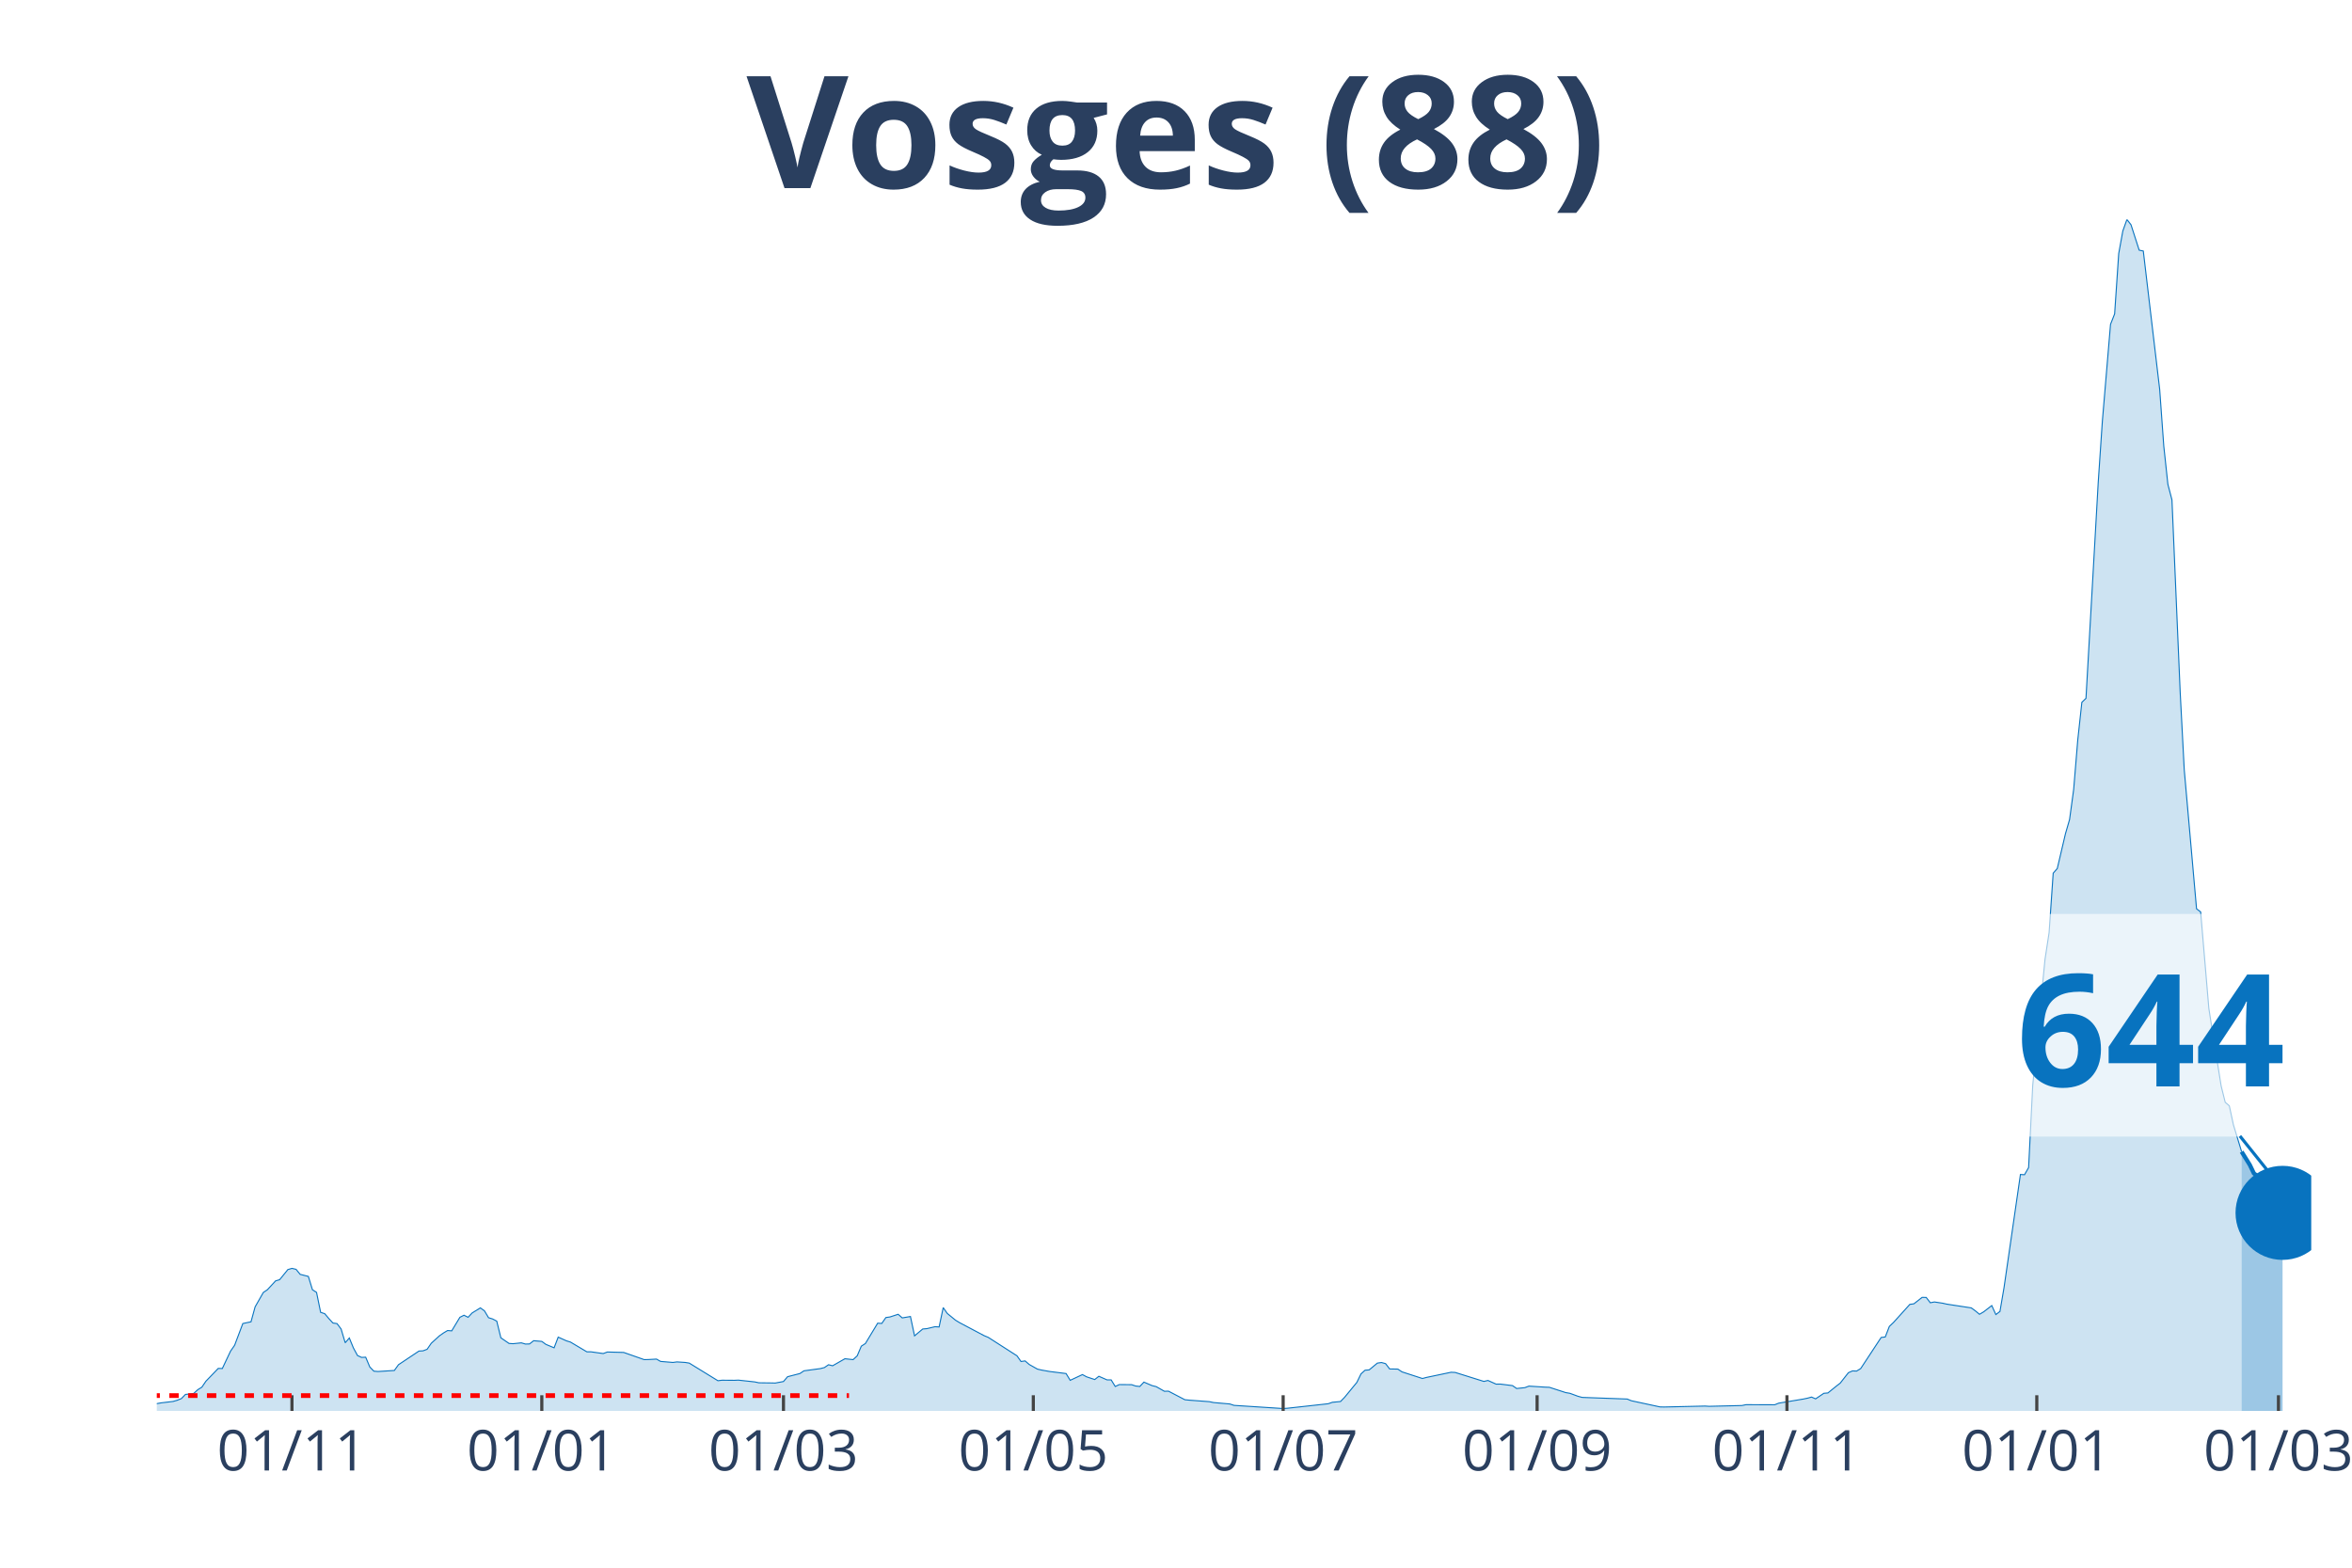
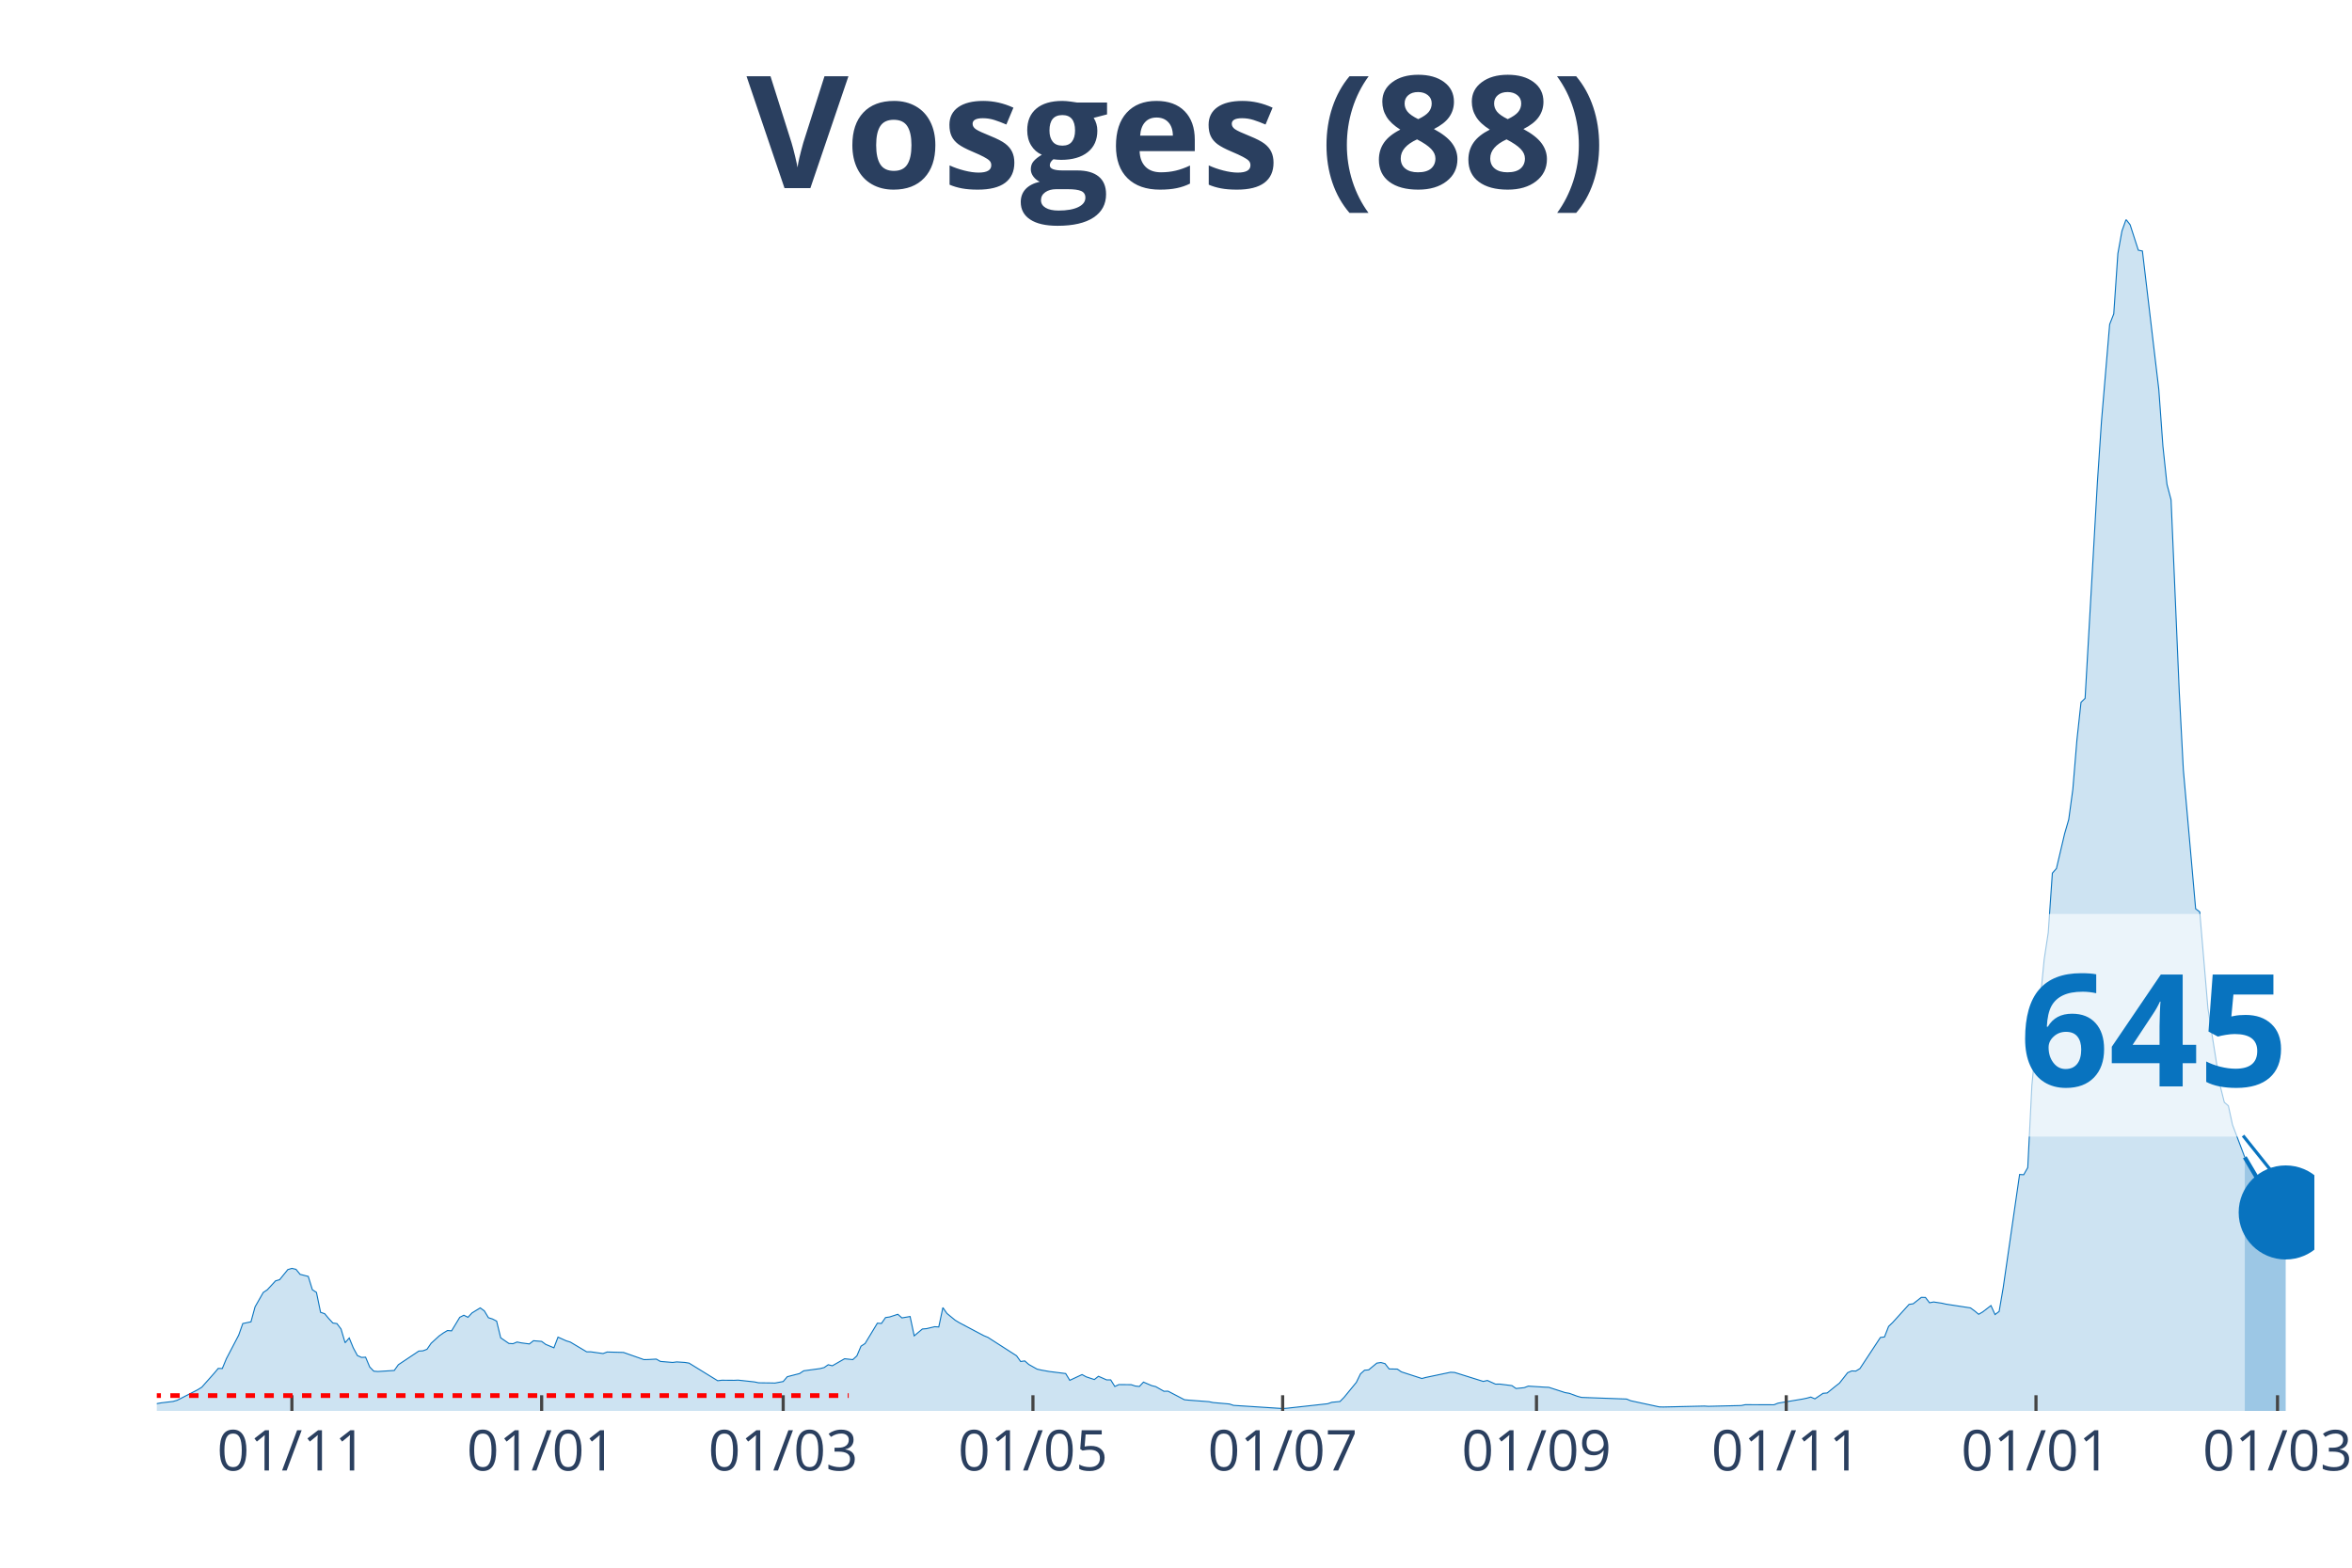
<svg xmlns="http://www.w3.org/2000/svg" class="main-svg" width="1125" height="750" style="" viewBox="0 0 750 500">
  <rect x="0" y="0" width="750" height="500" style="fill: rgb(0, 0, 0); fill-opacity: 0;" />
-   <defs id="defs-211e3d">
+   <defs id="defs-e9e747">
    <g class="clips">
-       <clipPath id="clip211e3dxyplot" class="plotclip">
-         <rect width="687" height="380" />
+       <clipPath id="clipe9e747xyplot" class="plotclip">
+         <rect width="688" height="380" />
      </clipPath>
-       <clipPath class="axesclip" id="clip211e3dx">
-         <rect x="50" y="0" width="687" height="500" />
+       <clipPath class="axesclip" id="clipe9e747x">
+         <rect x="50" y="0" width="688" height="500" />
      </clipPath>
-       <clipPath class="axesclip" id="clip211e3dy">
+       <clipPath class="axesclip" id="clipe9e747y">
        <rect x="0" y="70" width="750" height="380" />
      </clipPath>
-       <clipPath class="axesclip" id="clip211e3dxy">
-         <rect x="50" y="70" width="687" height="380" />
+       <clipPath class="axesclip" id="clipe9e747xy">
+         <rect x="50" y="70" width="688" height="380" />
      </clipPath>
    </g>
    <g class="gradients" />
  </defs>
  <g class="bglayer">
-     <rect class="bg" x="50" y="70" width="687" height="380" style="fill: rgb(0, 0, 0); fill-opacity: 0; stroke-width: 0;" />
+     <rect class="bg" x="50" y="70" width="688" height="380" style="fill: rgb(0, 0, 0); fill-opacity: 0; stroke-width: 0;" />
  </g>
  <g class="layer-below">
    <g class="imagelayer" />
    <g class="shapelayer" />
  </g>
  <g class="cartesianlayer">
    <g class="subplot xy">
      <g class="layer-subplot">
        <g class="shapelayer" />
        <g class="imagelayer" />
      </g>
      <g class="gridlayer">
        <g class="x">
-           <path class="xgrid crisp" transform="translate(93.1,0)" d="M0,70v380" style="stroke: rgb(255, 255, 255); stroke-opacity: 1; stroke-width: 1px;" />
-           <path class="xgrid crisp" transform="translate(172.77,0)" d="M0,70v380" style="stroke: rgb(255, 255, 255); stroke-opacity: 1; stroke-width: 1px;" />
-           <path class="xgrid crisp" transform="translate(249.83,0)" d="M0,70v380" style="stroke: rgb(255, 255, 255); stroke-opacity: 1; stroke-width: 1px;" />
-           <path class="xgrid crisp" transform="translate(329.5,0)" d="M0,70v380" style="stroke: rgb(255, 255, 255); stroke-opacity: 1; stroke-width: 1px;" />
-           <path class="xgrid crisp" transform="translate(409.17,0)" d="M0,70v380" style="stroke: rgb(255, 255, 255); stroke-opacity: 1; stroke-width: 1px;" />
-           <path class="xgrid crisp" transform="translate(490.15,0)" d="M0,70v380" style="stroke: rgb(255, 255, 255); stroke-opacity: 1; stroke-width: 1px;" />
-           <path class="xgrid crisp" transform="translate(569.82,0)" d="M0,70v380" style="stroke: rgb(255, 255, 255); stroke-opacity: 1; stroke-width: 1px;" />
-           <path class="xgrid crisp" transform="translate(649.49,0)" d="M0,70v380" style="stroke: rgb(255, 255, 255); stroke-opacity: 1; stroke-width: 1px;" />
-           <path class="xgrid crisp" transform="translate(726.55,0)" d="M0,70v380" style="stroke: rgb(255, 255, 255); stroke-opacity: 1; stroke-width: 1px;" />
+           <path class="xgrid crisp" transform="translate(93.08,0)" d="M0,70v380" style="stroke: rgb(255, 255, 255); stroke-opacity: 1; stroke-width: 1px;" />
+           <path class="xgrid crisp" transform="translate(172.72,0)" d="M0,70v380" style="stroke: rgb(255, 255, 255); stroke-opacity: 1; stroke-width: 1px;" />
+           <path class="xgrid crisp" transform="translate(249.74,0)" d="M0,70v380" style="stroke: rgb(255, 255, 255); stroke-opacity: 1; stroke-width: 1px;" />
+           <path class="xgrid crisp" transform="translate(329.38,0)" d="M0,70v380" style="stroke: rgb(255, 255, 255); stroke-opacity: 1; stroke-width: 1px;" />
+           <path class="xgrid crisp" transform="translate(409.01,0)" d="M0,70v380" style="stroke: rgb(255, 255, 255); stroke-opacity: 1; stroke-width: 1px;" />
+           <path class="xgrid crisp" transform="translate(489.95,0)" d="M0,70v380" style="stroke: rgb(255, 255, 255); stroke-opacity: 1; stroke-width: 1px;" />
+           <path class="xgrid crisp" transform="translate(569.59,0)" d="M0,70v380" style="stroke: rgb(255, 255, 255); stroke-opacity: 1; stroke-width: 1px;" />
+           <path class="xgrid crisp" transform="translate(649.23,0)" d="M0,70v380" style="stroke: rgb(255, 255, 255); stroke-opacity: 1; stroke-width: 1px;" />
+           <path class="xgrid crisp" transform="translate(726.25,0)" d="M0,70v380" style="stroke: rgb(255, 255, 255); stroke-opacity: 1; stroke-width: 1px;" />
        </g>
        <g class="y" />
      </g>
      <g class="zerolinelayer" />
      <path class="xlines-below" />
      <path class="ylines-below" />
      <g class="overlines-below" />
      <g class="xaxislayer-below" />
      <g class="yaxislayer-below" />
      <g class="overaxes-below" />
-       <g class="plot" transform="translate(50, 70)" clip-path="url('#clip211e3dxyplot')">
+       <g class="plot" transform="translate(50, 70)" clip-path="url('#clipe9e747xyplot')">
        <g class="scatterlayer mlayer">
-           <g class="trace scatter tracec32f76" style="stroke-miterlimit: 2;">
+           <g class="trace scatter tracea61532" style="stroke-miterlimit: 2;">
            <g class="fills">
              <g>
-                 <path class="js-fill" d="M664.8,380L-177.63,380L-177.63,379.26L-139.75,379.62L-138.44,379.67L-94.04,378.06L-92.73,378.72L-64,378.69L-62.69,378.72L-27.43,378.17L-26.12,378.2L0,377.68L1.31,377.44L5.22,376.97L6.53,376.59L7.84,376.07L9.14,374.74L11.75,374.44L13.06,373.24L14.37,372.42L15.67,370.51L19.59,366.45L20.9,366.47L23.51,360.94L24.82,359.05L27.43,352.13L28.73,351.85L30.04,351.58L31.35,346.81L33.96,342.23L35.26,341.35L37.88,338.52L39.18,338.14L41.79,334.92L43.1,334.54L44.41,334.84L45.71,336.44L48.33,337.1L49.63,341.35L50.94,342.2L52.24,348.55L53.55,348.99L54.86,350.54L56.16,351.96L57.47,352.15L58.77,353.87L60.08,358.26L61.39,356.74L62.69,359.9L64,362.33L65.3,362.93L66.61,362.87L67.92,365.98L69.22,367.32L70.53,367.43L75.75,367.1L77.06,365.27L83.59,360.91L84.9,360.83L86.2,360.34L87.51,358.43L90.12,356.05L91.43,355.13L92.73,354.36L94.04,354.47L96.65,350.14L97.96,349.48L99.26,350.14L100.57,348.74L103.18,347.14L104.49,348.09L105.79,350.27L107.1,350.68L108.4,351.36L109.71,356.68L112.32,358.48L113.63,358.56L116.24,358.29L117.55,358.67L118.85,358.64L120.16,357.61L122.77,357.83L124.08,358.78L126.69,359.87L128,356.46L130.61,357.64L131.91,358.04L137.14,361.15L138.44,361.15L142.36,361.7L143.67,361.21L148.89,361.35L150.2,361.81L155.42,363.64L156.73,363.61L159.34,363.47L160.65,364.21L164.57,364.54L165.87,364.37L168.48,364.54L169.79,364.75L178.93,370.37L180.24,370.21L184.16,370.24L185.46,370.18L190.69,370.75L191.99,371.03L195.91,371.08L197.22,371.11L199.83,370.62L201.14,369.09L205.06,368.08L206.36,367.21L211.59,366.5L212.89,366.17L214.2,365.27L215.5,365.6L219.42,363.36L220.73,363.5L222.03,363.64L223.34,362.44L224.65,359.35L225.95,358.51L229.87,352.02L231.18,352.1L232.48,350.22L233.79,350.03L236.4,349.18L237.71,350.33L240.32,349.89L241.63,356.05L244.24,353.87L245.54,353.76L248.16,353.14L249.46,353.22L250.77,347.05L252.07,348.91L254.69,351.06L255.99,351.85L263.83,356L265.13,356.54L274.28,362.41L275.58,364.24L276.89,364.05L278.2,365.19L280.81,366.66L282.11,366.96L284.73,367.43L286.03,367.59L289.95,368.08L291.26,370.24L295.17,368.41L296.48,369.12L299.09,369.99L300.4,368.95L303.01,370.1L304.32,370.1L305.62,372.2L306.93,371.6L310.85,371.63L312.15,372.06L313.46,372.2L314.77,370.81L317.38,371.93L318.68,372.25L321.3,373.73L322.6,373.7L327.83,376.43L329.13,376.56L335.66,377.05L336.97,377.33L342.19,377.79L343.5,378.23L359.17,379.24L360.48,379.15L373.54,377.71L374.85,377.25L377.46,377L378.76,375.66L382.68,370.89L383.99,368.19L385.29,367.02L386.6,366.91L389.21,364.75L390.52,364.56L391.83,364.92L393.13,366.61L395.74,366.66L397.05,367.54L403.58,369.66L404.89,369.31L412.72,367.67L414.03,367.73L423.17,370.59L424.48,370.29L427.09,371.46L428.4,371.44L432.31,371.93L433.62,372.85L436.23,372.58L437.54,372.09L442.76,372.42L444.07,372.47L449.29,374.16L450.6,374.38L453.21,375.34L454.52,375.69L468.88,376.21L470.19,376.75L479.33,378.72L480.64,378.75L493.7,378.45L495.01,378.53L505.45,378.28L506.76,378.01L515.9,378.04L517.21,377.52L525.05,376.21L526.35,375.94L527.66,375.58L528.96,376.15L531.58,374.38L532.88,374.27L535.49,372.15L536.8,371.14L539.41,367.81L540.72,367.24L542.02,367.29L543.33,366.5L549.86,356.57L551.17,356.41L552.47,353.05L553.78,351.8L559,346.02L560.31,345.83L562.92,343.78L564.23,343.81L565.53,345.5L566.84,345.25L569.45,345.64L570.76,345.94L578.6,347.14L579.9,348.09L581.21,349.18L582.51,348.42L585.13,346.4L586.43,349.26L587.74,348.28L589.04,340.67L594.27,304.59L595.57,304.67L596.88,302.38L598.19,276.17L602.1,236.02L603.41,227.46L604.72,208.48L606.02,207L608.63,195.9L609.94,191.38L611.25,181.75L612.55,166.01L613.86,153.99L615.17,152.73L619.08,83.81L620.39,64.42L623,33.44L624.31,30.11L625.61,10.88L626.92,3.68L628.23,0L629.53,1.69L632.14,9.79L633.45,10.06L638.67,54.16L639.98,72.25L641.29,84.47L642.59,89.43L645.21,150.74L646.51,175.53L650.43,219.85L651.74,220.86L654.35,251.62L655.65,259.94L658.27,276.33L659.57,281.57L660.88,282.69L662.18,288.72L664.8,297.33" style="fill: rgb(8, 115, 191); fill-opacity: 0.2; stroke-width: 0;" />
+                 <path class="js-fill" d="M665.81,380L-177.55,380L-177.55,379.26L-139.69,379.62L-138.38,379.67L-94,378.06L-92.69,378.72L-63.97,378.69L-62.66,378.72L-27.42,378.17L-26.11,378.2L0,377.68L1.31,377.44L5.22,376.97L6.53,376.59L13.06,373.24L14.36,372.42L18.28,368L19.58,366.45L20.89,366.47L22.19,363.34L26.11,355.84L27.42,352.13L30.03,351.58L31.33,346.81L33.94,342.23L35.25,341.35L37.86,338.52L39.17,338.14L41.78,334.92L43.08,334.54L44.39,334.84L45.69,336.44L48.3,337.1L49.61,341.35L50.91,342.2L52.22,348.55L53.53,348.99L54.83,350.54L56.14,351.96L57.44,352.15L58.75,353.87L60.05,358.26L61.36,356.74L62.66,359.9L63.97,362.33L65.28,362.93L66.58,362.87L67.89,365.98L69.19,367.32L70.5,367.43L75.72,367.1L77.02,365.27L83.55,360.91L84.86,360.83L86.16,360.34L87.47,358.43L90.08,356.05L91.39,355.13L92.69,354.36L94,354.47L96.61,350.14L97.91,349.48L99.22,350.14L100.52,348.74L103.13,347.14L104.44,348.09L105.75,350.27L107.05,350.68L108.36,351.36L109.66,356.68L112.27,358.48L113.58,358.56L114.88,358.02L116.19,358.29L118.8,358.64L120.11,357.61L122.72,357.83L124.02,358.78L126.63,359.87L127.94,356.46L130.55,357.64L131.86,358.04L137.08,361.15L138.38,361.15L142.3,361.7L143.61,361.21L148.83,361.35L150.13,361.81L155.35,363.64L156.66,363.61L159.27,363.47L160.58,364.21L164.49,364.54L165.8,364.37L168.41,364.54L169.72,364.75L178.85,370.37L180.16,370.21L184.08,370.24L185.38,370.18L190.6,370.75L191.91,371.03L195.83,371.08L197.13,371.11L199.74,370.62L201.05,369.09L204.96,368.08L206.27,367.21L211.49,366.5L212.8,366.17L214.1,365.27L215.41,365.6L219.32,363.36L220.63,363.5L221.94,363.64L223.24,362.44L224.55,359.35L225.85,358.51L229.77,352.02L231.07,352.1L232.38,350.22L233.69,350.03L236.3,349.18L237.6,350.33L240.21,349.89L241.52,356.05L244.13,353.87L245.43,353.76L248.05,353.14L249.35,353.22L250.66,347.05L251.96,348.91L254.57,351.06L255.88,351.85L263.71,356L265.02,356.54L274.16,362.41L275.46,364.24L276.77,364.05L278.07,365.19L280.68,366.66L281.99,366.96L284.6,367.43L285.91,367.59L289.82,368.08L291.13,370.24L295.04,368.41L296.35,369.12L298.96,369.99L300.27,368.95L302.88,370.1L304.18,370.1L305.49,372.2L306.79,371.6L310.71,371.63L312.02,372.06L313.32,372.2L314.63,370.81L317.24,371.93L318.54,372.25L321.15,373.73L322.46,373.7L327.68,376.43L328.99,376.56L335.51,377.05L336.82,377.33L342.04,377.79L343.35,378.23L359.01,379.24L360.32,379.15L373.37,377.71L374.68,377.25L377.29,377L378.6,375.66L382.51,370.89L383.82,368.19L385.12,367.02L386.43,366.91L389.04,364.75L390.35,364.56L391.65,364.92L392.96,366.61L395.57,366.66L396.87,367.54L403.4,369.66L404.71,369.31L412.54,367.67L413.84,367.73L422.98,370.59L424.29,370.29L426.9,371.46L428.2,371.44L432.12,371.93L433.43,372.85L436.04,372.58L437.34,372.09L442.57,372.42L443.87,372.47L449.09,374.16L450.4,374.38L453.01,375.34L454.31,375.69L468.68,376.21L469.98,376.75L479.12,378.72L480.43,378.75L493.48,378.45L494.79,378.53L505.23,378.28L506.54,378.01L515.67,378.04L516.98,377.52L524.81,376.21L526.12,375.94L527.42,375.58L528.73,376.15L531.34,374.38L532.65,374.27L535.26,372.15L536.56,371.14L539.17,367.81L540.48,367.24L541.78,367.29L543.09,366.5L549.62,356.57L550.92,356.41L552.23,353.05L553.53,351.8L558.76,346.02L560.06,345.83L562.67,343.78L563.98,343.81L565.28,345.5L566.59,345.25L569.2,345.64L570.5,345.94L578.34,347.14L579.64,348.09L580.95,349.18L582.25,348.42L584.87,346.4L586.17,349.26L587.48,348.28L588.78,340.67L594,304.59L595.31,304.67L596.61,302.38L597.92,276.17L601.84,236.02L603.14,227.46L604.45,208.48L605.75,207L608.36,195.9L609.67,191.38L610.98,181.75L612.28,166.01L613.59,153.99L614.89,152.73L618.81,83.81L620.11,64.42L622.72,33.44L624.03,30.11L625.34,10.88L626.64,3.68L627.95,0L629.25,1.69L631.86,9.79L633.17,10.06L638.39,54.16L639.7,72.25L641,84.47L642.31,89.43L644.92,150.74L646.22,175.5L650.14,219.85L651.45,220.86L654.06,251.62L655.36,259.97L657.97,276.33L659.28,281.57L660.58,282.69L661.89,288.72L665.81,299.11" style="fill: rgb(8, 115, 191); fill-opacity: 0.2; stroke-width: 0;" />
              </g>
            </g>
            <g class="errorbars" />
            <g class="lines">
-               <path class="js-line" d="M-177.63,379.26L-139.75,379.62L-138.44,379.67L-94.04,378.06L-92.73,378.72L-64,378.69L-62.69,378.72L-27.43,378.17L-26.12,378.2L0,377.68L1.31,377.44L5.22,376.97L6.53,376.59L7.84,376.07L9.14,374.74L11.75,374.44L13.06,373.24L14.37,372.42L15.67,370.51L19.59,366.45L20.9,366.47L23.51,360.94L24.82,359.05L27.43,352.13L28.73,351.85L30.04,351.58L31.35,346.81L33.96,342.23L35.26,341.35L37.88,338.52L39.18,338.14L41.79,334.92L43.1,334.54L44.41,334.84L45.71,336.44L48.33,337.1L49.63,341.35L50.94,342.2L52.24,348.55L53.55,348.99L54.86,350.54L56.16,351.96L57.47,352.15L58.77,353.87L60.08,358.26L61.39,356.74L62.69,359.9L64,362.33L65.3,362.93L66.61,362.87L67.92,365.98L69.22,367.32L70.53,367.43L75.75,367.1L77.06,365.27L83.59,360.91L84.9,360.83L86.2,360.34L87.51,358.43L90.12,356.05L91.43,355.13L92.73,354.36L94.04,354.47L96.65,350.14L97.96,349.48L99.26,350.14L100.57,348.74L103.18,347.14L104.49,348.09L105.79,350.27L107.1,350.68L108.4,351.36L109.71,356.68L112.32,358.48L113.63,358.56L116.24,358.29L117.55,358.67L118.85,358.64L120.16,357.61L122.77,357.83L124.08,358.78L126.69,359.87L128,356.46L130.61,357.64L131.91,358.04L137.14,361.15L138.44,361.15L142.36,361.7L143.67,361.21L148.89,361.35L150.2,361.81L155.42,363.64L156.73,363.61L159.34,363.47L160.65,364.21L164.57,364.54L165.87,364.37L168.48,364.54L169.79,364.75L178.93,370.37L180.24,370.21L184.16,370.24L185.46,370.18L190.69,370.75L191.99,371.03L195.91,371.08L197.22,371.11L199.83,370.62L201.14,369.09L205.06,368.08L206.36,367.21L211.59,366.5L212.89,366.17L214.2,365.27L215.5,365.6L219.42,363.36L220.73,363.5L222.03,363.64L223.34,362.44L224.65,359.35L225.95,358.51L229.87,352.02L231.18,352.1L232.48,350.22L233.79,350.03L236.4,349.18L237.71,350.33L240.32,349.89L241.63,356.05L244.24,353.87L245.54,353.76L248.16,353.14L249.46,353.22L250.77,347.05L252.07,348.91L254.69,351.06L255.99,351.85L263.83,356L265.13,356.54L274.28,362.41L275.58,364.24L276.89,364.05L278.2,365.19L280.81,366.66L282.11,366.96L284.73,367.43L286.03,367.59L289.95,368.08L291.26,370.24L295.17,368.41L296.48,369.12L299.09,369.99L300.4,368.95L303.01,370.1L304.32,370.1L305.62,372.2L306.93,371.6L310.85,371.63L312.15,372.06L313.46,372.2L314.77,370.81L317.38,371.93L318.68,372.25L321.3,373.73L322.6,373.7L327.83,376.43L329.13,376.56L335.66,377.05L336.97,377.33L342.19,377.79L343.5,378.23L359.17,379.24L360.48,379.15L373.54,377.71L374.85,377.25L377.46,377L378.76,375.66L382.68,370.89L383.99,368.19L385.29,367.02L386.6,366.91L389.21,364.75L390.52,364.56L391.83,364.92L393.13,366.61L395.74,366.66L397.05,367.54L403.58,369.66L404.89,369.31L412.72,367.67L414.03,367.73L423.17,370.59L424.48,370.29L427.09,371.46L428.4,371.44L432.31,371.93L433.62,372.85L436.23,372.58L437.54,372.09L442.76,372.42L444.07,372.47L449.29,374.16L450.6,374.38L453.21,375.34L454.52,375.69L468.88,376.21L470.19,376.75L479.33,378.72L480.64,378.75L493.7,378.45L495.01,378.53L505.45,378.28L506.76,378.01L515.9,378.04L517.21,377.52L525.05,376.21L526.35,375.94L527.66,375.58L528.96,376.15L531.58,374.38L532.88,374.27L535.49,372.15L536.8,371.14L539.41,367.81L540.72,367.24L542.02,367.29L543.33,366.5L549.86,356.57L551.17,356.41L552.47,353.05L553.78,351.8L559,346.02L560.31,345.83L562.92,343.78L564.23,343.81L565.53,345.5L566.84,345.25L569.45,345.64L570.76,345.94L578.6,347.14L579.9,348.09L581.21,349.18L582.51,348.42L585.13,346.4L586.43,349.26L587.74,348.28L589.04,340.67L594.27,304.59L595.57,304.67L596.88,302.38L598.19,276.17L602.1,236.02L603.41,227.46L604.72,208.48L606.02,207L608.63,195.9L609.94,191.38L611.25,181.75L612.55,166.01L613.86,153.99L615.17,152.73L619.08,83.81L620.39,64.42L623,33.44L624.31,30.11L625.61,10.88L626.92,3.68L628.23,0L629.53,1.69L632.14,9.79L633.45,10.06L638.67,54.16L639.98,72.25L641.29,84.47L642.59,89.43L645.21,150.74L646.51,175.53L650.43,219.85L651.74,220.86L654.35,251.62L655.65,259.94L658.27,276.33L659.57,281.57L660.88,282.69L662.18,288.72L664.8,297.33" style="vector-effect: non-scaling-stroke; fill: none; stroke: rgb(8, 115, 191); stroke-opacity: 1; stroke-width: 0.5px; opacity: 1;" />
+               <path class="js-line" d="M-177.55,379.26L-139.69,379.62L-138.38,379.67L-94,378.06L-92.69,378.72L-63.97,378.69L-62.66,378.72L-27.42,378.17L-26.11,378.2L0,377.68L1.31,377.44L5.22,376.97L6.53,376.59L13.06,373.24L14.36,372.42L18.28,368L19.58,366.45L20.89,366.47L22.19,363.34L26.11,355.84L27.42,352.13L30.03,351.58L31.33,346.81L33.94,342.23L35.25,341.35L37.86,338.52L39.17,338.14L41.78,334.92L43.08,334.54L44.39,334.84L45.69,336.44L48.3,337.1L49.61,341.35L50.91,342.2L52.22,348.55L53.53,348.99L54.83,350.54L56.14,351.96L57.44,352.15L58.75,353.87L60.05,358.26L61.36,356.74L62.66,359.9L63.97,362.33L65.28,362.93L66.58,362.87L67.89,365.98L69.19,367.32L70.5,367.43L75.72,367.1L77.02,365.27L83.55,360.91L84.86,360.83L86.16,360.34L87.47,358.43L90.08,356.05L91.39,355.13L92.69,354.36L94,354.47L96.61,350.14L97.91,349.48L99.22,350.14L100.52,348.74L103.13,347.14L104.44,348.09L105.75,350.27L107.05,350.68L108.36,351.36L109.66,356.68L112.27,358.48L113.58,358.56L114.88,358.02L116.19,358.29L118.8,358.64L120.11,357.61L122.72,357.83L124.02,358.78L126.63,359.87L127.94,356.46L130.55,357.64L131.86,358.04L137.08,361.15L138.38,361.15L142.3,361.7L143.61,361.21L148.83,361.35L150.13,361.81L155.35,363.64L156.66,363.61L159.27,363.47L160.58,364.21L164.49,364.54L165.8,364.37L168.41,364.54L169.72,364.75L178.85,370.37L180.16,370.21L184.08,370.24L185.38,370.18L190.6,370.75L191.91,371.03L195.83,371.08L197.13,371.11L199.74,370.62L201.05,369.09L204.96,368.08L206.27,367.21L211.49,366.5L212.8,366.17L214.1,365.27L215.41,365.6L219.32,363.36L220.63,363.5L221.94,363.64L223.24,362.44L224.55,359.35L225.85,358.51L229.77,352.02L231.07,352.1L232.38,350.22L233.69,350.03L236.3,349.18L237.6,350.33L240.21,349.89L241.52,356.05L244.13,353.87L245.43,353.76L248.05,353.14L249.35,353.22L250.66,347.05L251.96,348.91L254.57,351.06L255.88,351.85L263.71,356L265.02,356.54L274.16,362.41L275.46,364.24L276.77,364.05L278.07,365.19L280.68,366.66L281.99,366.96L284.6,367.43L285.91,367.59L289.82,368.08L291.13,370.24L295.04,368.41L296.35,369.12L298.96,369.99L300.27,368.95L302.88,370.1L304.18,370.1L305.49,372.2L306.79,371.6L310.71,371.63L312.02,372.06L313.32,372.2L314.63,370.81L317.24,371.93L318.54,372.25L321.15,373.73L322.46,373.7L327.68,376.43L328.99,376.56L335.51,377.05L336.82,377.33L342.04,377.79L343.35,378.23L359.01,379.24L360.32,379.15L373.37,377.71L374.68,377.25L377.29,377L378.6,375.66L382.51,370.89L383.82,368.19L385.12,367.02L386.43,366.91L389.04,364.75L390.35,364.56L391.65,364.92L392.96,366.61L395.57,366.66L396.87,367.54L403.4,369.66L404.71,369.31L412.54,367.67L413.84,367.73L422.98,370.59L424.29,370.29L426.9,371.46L428.2,371.44L432.12,371.93L433.43,372.85L436.04,372.58L437.34,372.09L442.57,372.42L443.87,372.47L449.09,374.16L450.4,374.38L453.01,375.34L454.31,375.69L468.68,376.21L469.98,376.75L479.12,378.72L480.43,378.75L493.48,378.45L494.79,378.53L505.23,378.28L506.54,378.01L515.67,378.04L516.98,377.52L524.81,376.21L526.12,375.94L527.42,375.58L528.73,376.15L531.34,374.38L532.65,374.27L535.26,372.15L536.56,371.14L539.17,367.81L540.48,367.24L541.78,367.29L543.09,366.5L549.62,356.57L550.92,356.41L552.23,353.05L553.53,351.8L558.76,346.02L560.06,345.83L562.67,343.78L563.98,343.81L565.28,345.5L566.59,345.25L569.2,345.64L570.5,345.94L578.34,347.14L579.64,348.09L580.95,349.18L582.25,348.42L584.87,346.4L586.17,349.26L587.48,348.28L588.78,340.67L594,304.59L595.31,304.67L596.61,302.38L597.92,276.17L601.84,236.02L603.14,227.46L604.45,208.48L605.75,207L608.36,195.9L609.67,191.38L610.98,181.75L612.28,166.01L613.59,153.99L614.89,152.73L618.81,83.81L620.11,64.42L622.72,33.44L624.03,30.11L625.34,10.88L626.64,3.68L627.95,0L629.25,1.69L631.86,9.79L633.17,10.06L638.39,54.16L639.7,72.25L641,84.47L642.31,89.43L644.92,150.74L646.22,175.5L650.14,219.85L651.45,220.86L654.06,251.62L655.36,259.97L657.97,276.33L659.28,281.57L660.58,282.69L661.89,288.72L665.81,299.11" style="vector-effect: non-scaling-stroke; fill: none; stroke: rgb(8, 115, 191); stroke-opacity: 1; stroke-width: 0.5px; opacity: 1;" />
            </g>
            <g class="points" />
            <g class="text" />
          </g>
-           <g class="trace scatter traceb1b767" style="stroke-miterlimit: 2;">
+           <g class="trace scatter trace8e207a" style="stroke-miterlimit: 2;">
            <g class="fills">
              <g>
-                 <path class="js-fill" d="M677.86,380L664.8,380L664.8,297.33L667.41,301.53L668.71,304.23L670.02,305.24L671.33,308.6L673.94,311.65L675.25,314.38L676.55,316.34L677.86,316.83" style="fill: rgb(8, 115, 191); fill-opacity: 0.4; stroke-width: 0;" />
+                 <path class="js-fill" d="M678.86,380L665.81,380L665.81,299.11L672.33,310.15L673.64,311.65L676.25,316.34L677.56,316.83L678.86,316.7" style="fill: rgb(8, 115, 191); fill-opacity: 0.4; stroke-width: 0;" />
              </g>
            </g>
            <g class="errorbars" />
            <g class="lines">
-               <path class="js-line" d="M664.8,297.33L667.41,301.53L668.71,304.23L670.02,305.24L671.33,308.6L673.94,311.65L675.25,314.38L676.55,316.34L677.86,316.83" style="vector-effect: non-scaling-stroke; fill: none; stroke: rgb(8, 115, 191); stroke-opacity: 1; stroke-width: 2px; opacity: 1;" />
+               <path class="js-line" d="M665.81,299.11L672.33,310.15L673.64,311.65L676.25,316.34L677.56,316.83L678.86,316.7" style="vector-effect: non-scaling-stroke; fill: none; stroke: rgb(8, 115, 191); stroke-opacity: 1; stroke-width: 2px; opacity: 1;" />
            </g>
            <g class="points" />
            <g class="text" />
          </g>
-           <g class="trace scatter trace700669" style="stroke-miterlimit: 2; opacity: 1;">
+           <g class="trace scatter trace6f1530" style="stroke-miterlimit: 2; opacity: 1;">
            <g class="fills" />
            <g class="errorbars" />
            <g class="lines" />
            <g class="points">
-               <path class="point" transform="translate(677.86,316.83)" d="M15,0A15,15 0 1,1 0,-15A15,15 0 0,1 15,0Z" style="opacity: 1; stroke-width: 0px; fill: rgb(8, 115, 191); fill-opacity: 1;" />
+               <path class="point" transform="translate(678.86,316.7)" d="M15,0A15,15 0 1,1 0,-15A15,15 0 0,1 15,0Z" style="opacity: 1; stroke-width: 0px; fill: rgb(8, 115, 191); fill-opacity: 1;" />
            </g>
            <g class="text" />
          </g>
        </g>
      </g>
      <g class="overplot" />
      <path class="xlines-above crisp" style="fill: none; stroke-width: 1px; stroke: rgb(0, 0, 0); stroke-opacity: 0;" d="" />
      <path class="ylines-above crisp" style="fill: none;" d="M0,0" />
      <g class="overlines-above" />
      <g class="xaxislayer-above">
-         <path class="xtick ticks crisp" d="M0,450v-5" transform="translate(93.1,0)" style="stroke: rgb(68, 68, 68); stroke-opacity: 1; stroke-width: 1px;" />
-         <path class="xtick ticks crisp" d="M0,450v-5" transform="translate(172.77,0)" style="stroke: rgb(68, 68, 68); stroke-opacity: 1; stroke-width: 1px;" />
-         <path class="xtick ticks crisp" d="M0,450v-5" transform="translate(249.83,0)" style="stroke: rgb(68, 68, 68); stroke-opacity: 1; stroke-width: 1px;" />
-         <path class="xtick ticks crisp" d="M0,450v-5" transform="translate(329.5,0)" style="stroke: rgb(68, 68, 68); stroke-opacity: 1; stroke-width: 1px;" />
-         <path class="xtick ticks crisp" d="M0,450v-5" transform="translate(409.17,0)" style="stroke: rgb(68, 68, 68); stroke-opacity: 1; stroke-width: 1px;" />
-         <path class="xtick ticks crisp" d="M0,450v-5" transform="translate(490.15,0)" style="stroke: rgb(68, 68, 68); stroke-opacity: 1; stroke-width: 1px;" />
-         <path class="xtick ticks crisp" d="M0,450v-5" transform="translate(569.82,0)" style="stroke: rgb(68, 68, 68); stroke-opacity: 1; stroke-width: 1px;" />
-         <path class="xtick ticks crisp" d="M0,450v-5" transform="translate(649.49,0)" style="stroke: rgb(68, 68, 68); stroke-opacity: 1; stroke-width: 1px;" />
-         <path class="xtick ticks crisp" d="M0,450v-5" transform="translate(726.55,0)" style="stroke: rgb(68, 68, 68); stroke-opacity: 1; stroke-width: 1px;" />
+         <path class="xtick ticks crisp" d="M0,450v-5" transform="translate(93.08,0)" style="stroke: rgb(68, 68, 68); stroke-opacity: 1; stroke-width: 1px;" />
+         <path class="xtick ticks crisp" d="M0,450v-5" transform="translate(172.72,0)" style="stroke: rgb(68, 68, 68); stroke-opacity: 1; stroke-width: 1px;" />
+         <path class="xtick ticks crisp" d="M0,450v-5" transform="translate(249.74,0)" style="stroke: rgb(68, 68, 68); stroke-opacity: 1; stroke-width: 1px;" />
+         <path class="xtick ticks crisp" d="M0,450v-5" transform="translate(329.38,0)" style="stroke: rgb(68, 68, 68); stroke-opacity: 1; stroke-width: 1px;" />
+         <path class="xtick ticks crisp" d="M0,450v-5" transform="translate(409.01,0)" style="stroke: rgb(68, 68, 68); stroke-opacity: 1; stroke-width: 1px;" />
+         <path class="xtick ticks crisp" d="M0,450v-5" transform="translate(489.95,0)" style="stroke: rgb(68, 68, 68); stroke-opacity: 1; stroke-width: 1px;" />
+         <path class="xtick ticks crisp" d="M0,450v-5" transform="translate(569.59,0)" style="stroke: rgb(68, 68, 68); stroke-opacity: 1; stroke-width: 1px;" />
+         <path class="xtick ticks crisp" d="M0,450v-5" transform="translate(649.23,0)" style="stroke: rgb(68, 68, 68); stroke-opacity: 1; stroke-width: 1px;" />
+         <path class="xtick ticks crisp" d="M0,450v-5" transform="translate(726.25,0)" style="stroke: rgb(68, 68, 68); stroke-opacity: 1; stroke-width: 1px;" />
        <g class="xtick">
-           <text text-anchor="middle" x="0" y="469" transform="translate(93.1,0)" style="font-family: 'Open Sans', verdana, arial, sans-serif; font-size: 18px; fill: rgb(42, 63, 95); fill-opacity: 1; white-space: pre;">01/11</text>
+           <text text-anchor="middle" x="0" y="469" transform="translate(93.08,0)" style="font-family: 'Open Sans', verdana, arial, sans-serif; font-size: 18px; fill: rgb(42, 63, 95); fill-opacity: 1; white-space: pre;">01/11</text>
        </g>
        <g class="xtick">
-           <text text-anchor="middle" x="0" y="469" transform="translate(172.77,0)" style="font-family: 'Open Sans', verdana, arial, sans-serif; font-size: 18px; fill: rgb(42, 63, 95); fill-opacity: 1; white-space: pre;">01/01</text>
+           <text text-anchor="middle" x="0" y="469" transform="translate(172.72,0)" style="font-family: 'Open Sans', verdana, arial, sans-serif; font-size: 18px; fill: rgb(42, 63, 95); fill-opacity: 1; white-space: pre;">01/01</text>
        </g>
        <g class="xtick">
-           <text text-anchor="middle" x="0" y="469" transform="translate(249.83,0)" style="font-family: 'Open Sans', verdana, arial, sans-serif; font-size: 18px; fill: rgb(42, 63, 95); fill-opacity: 1; white-space: pre;">01/03</text>
+           <text text-anchor="middle" x="0" y="469" transform="translate(249.74,0)" style="font-family: 'Open Sans', verdana, arial, sans-serif; font-size: 18px; fill: rgb(42, 63, 95); fill-opacity: 1; white-space: pre;">01/03</text>
        </g>
        <g class="xtick">
-           <text text-anchor="middle" x="0" y="469" transform="translate(329.5,0)" style="font-family: 'Open Sans', verdana, arial, sans-serif; font-size: 18px; fill: rgb(42, 63, 95); fill-opacity: 1; white-space: pre;">01/05</text>
+           <text text-anchor="middle" x="0" y="469" transform="translate(329.38,0)" style="font-family: 'Open Sans', verdana, arial, sans-serif; font-size: 18px; fill: rgb(42, 63, 95); fill-opacity: 1; white-space: pre;">01/05</text>
        </g>
        <g class="xtick">
-           <text text-anchor="middle" x="0" y="469" transform="translate(409.17,0)" style="font-family: 'Open Sans', verdana, arial, sans-serif; font-size: 18px; fill: rgb(42, 63, 95); fill-opacity: 1; white-space: pre;">01/07</text>
+           <text text-anchor="middle" x="0" y="469" transform="translate(409.01,0)" style="font-family: 'Open Sans', verdana, arial, sans-serif; font-size: 18px; fill: rgb(42, 63, 95); fill-opacity: 1; white-space: pre;">01/07</text>
        </g>
        <g class="xtick">
-           <text text-anchor="middle" x="0" y="469" transform="translate(490.15,0)" style="font-family: 'Open Sans', verdana, arial, sans-serif; font-size: 18px; fill: rgb(42, 63, 95); fill-opacity: 1; white-space: pre;">01/09</text>
+           <text text-anchor="middle" x="0" y="469" transform="translate(489.95,0)" style="font-family: 'Open Sans', verdana, arial, sans-serif; font-size: 18px; fill: rgb(42, 63, 95); fill-opacity: 1; white-space: pre;">01/09</text>
        </g>
        <g class="xtick">
-           <text text-anchor="middle" x="0" y="469" transform="translate(569.82,0)" style="font-family: 'Open Sans', verdana, arial, sans-serif; font-size: 18px; fill: rgb(42, 63, 95); fill-opacity: 1; white-space: pre;">01/11</text>
+           <text text-anchor="middle" x="0" y="469" transform="translate(569.59,0)" style="font-family: 'Open Sans', verdana, arial, sans-serif; font-size: 18px; fill: rgb(42, 63, 95); fill-opacity: 1; white-space: pre;">01/11</text>
        </g>
        <g class="xtick">
-           <text text-anchor="middle" x="0" y="469" transform="translate(649.49,0)" style="font-family: 'Open Sans', verdana, arial, sans-serif; font-size: 18px; fill: rgb(42, 63, 95); fill-opacity: 1; white-space: pre;">01/01</text>
+           <text text-anchor="middle" x="0" y="469" transform="translate(649.23,0)" style="font-family: 'Open Sans', verdana, arial, sans-serif; font-size: 18px; fill: rgb(42, 63, 95); fill-opacity: 1; white-space: pre;">01/01</text>
        </g>
        <g class="xtick">
-           <text text-anchor="middle" x="0" y="469" transform="translate(726.55,0)" style="font-family: 'Open Sans', verdana, arial, sans-serif; font-size: 18px; fill: rgb(42, 63, 95); fill-opacity: 1; white-space: pre;">01/03</text>
+           <text text-anchor="middle" x="0" y="469" transform="translate(726.25,0)" style="font-family: 'Open Sans', verdana, arial, sans-serif; font-size: 18px; fill: rgb(42, 63, 95); fill-opacity: 1; white-space: pre;">01/03</text>
        </g>
      </g>
      <g class="yaxislayer-above" />
      <g class="overaxes-above" />
    </g>
  </g>
  <g class="polarlayer" />
  <g class="ternarylayer" />
  <g class="geolayer" />
  <g class="funnelarealayer" />
  <g class="pielayer" />
  <g class="treemaplayer" />
  <g class="sunburstlayer" />
  <g class="glimages" />
-   <defs id="topdefs-211e3d">
+   <defs id="topdefs-e9e747">
    <g class="clips" />
  </defs>
  <g class="layer-above">
    <g class="imagelayer" />
    <g class="shapelayer">
-       <path data-index="0" fill-rule="evenodd" d="M-684.02,445.1L270.73,445.1" clip-path="url('#clip211e3dxy')" style="opacity: 1; stroke: rgb(255, 0, 0); stroke-opacity: 1; fill: rgb(0, 0, 0); fill-opacity: 0; stroke-dasharray: 3px, 3px; stroke-width: 1.5px;" />
+       <path data-index="0" fill-rule="evenodd" d="M-683.69,445.1L270.63,445.1" clip-path="url('#clipe9e747xy')" style="opacity: 1; stroke: rgb(255, 0, 0); stroke-opacity: 1; fill: rgb(0, 0, 0); fill-opacity: 0; stroke-dasharray: 3px, 3px; stroke-width: 1.5px;" />
    </g>
  </g>
  <g class="infolayer">
    <g class="g-gtitle">
      <text class="gtitle" x="375" y="25" text-anchor="middle" dy="0.7em" style="font-family: 'Open Sans', verdana, arial, sans-serif; font-size: 50px; fill: rgb(42, 63, 95); opacity: 1; font-weight: normal; white-space: pre;">
        <tspan style="font-weight:bold">Vosges (88)</tspan>
      </text>
    </g>
    <g class="g-xtitle" />
    <g class="annotation" data-index="0" style="opacity: 1;">
-       <g class="annotation-text-g" transform="rotate(0,685.86,326.83)">
-         <g class="cursor-pointer" transform="translate(628, 291)">
+       <g class="annotation-text-g" transform="rotate(0,686.86,326.7)">
+         <g class="cursor-pointer" transform="translate(629, 291)">
          <rect class="bg" x="0.5" y="0.5" width="115" height="71" style="stroke-width: 1px; stroke: rgb(0, 0, 0); stroke-opacity: 0; fill: rgb(255, 255, 255); fill-opacity: 0.6;" />
          <text class="annotation-text" text-anchor="middle" x="57.812" y="55.5" style="font-family: 'Open Sans', verdana, arial, sans-serif; font-size: 50px; fill: rgb(8, 115, 191); fill-opacity: 1; white-space: pre;">
-             <tspan style="font-weight:bold">644 </tspan>
+             <tspan style="font-weight:bold">645 </tspan>
          </text>
        </g>
      </g>
      <g class="annotation-arrow-g" style="opacity: 1;">
-         <path d="M714.26,362.33L725.86,376.83" style="stroke-width: 1px; stroke: rgb(8, 115, 191); stroke-opacity: 1; stroke-dasharray: 0px, 0px, 18.569px, 18.569px;" />
+         <path d="M715.26,362.2L726.86,376.7" style="stroke-width: 1px; stroke: rgb(8, 115, 191); stroke-opacity: 1; stroke-dasharray: 0px, 0px, 18.569px, 18.569px;" />
      </g>
    </g>
  </g>
</svg>
